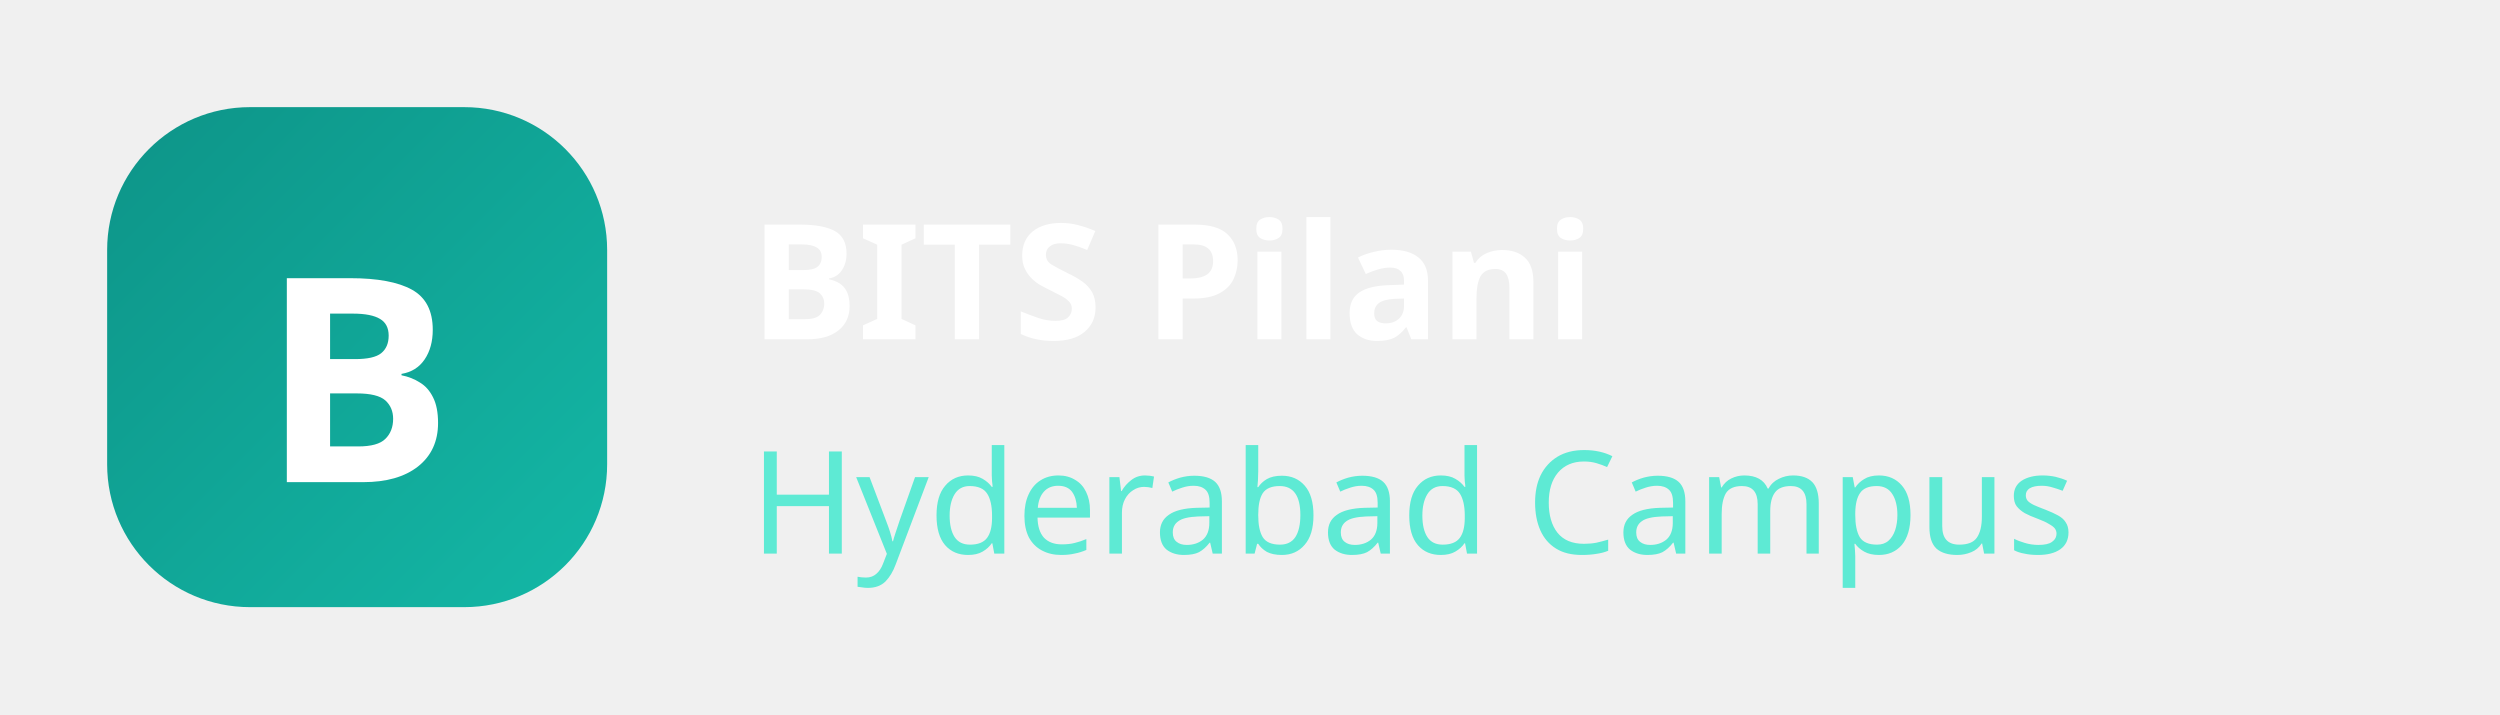
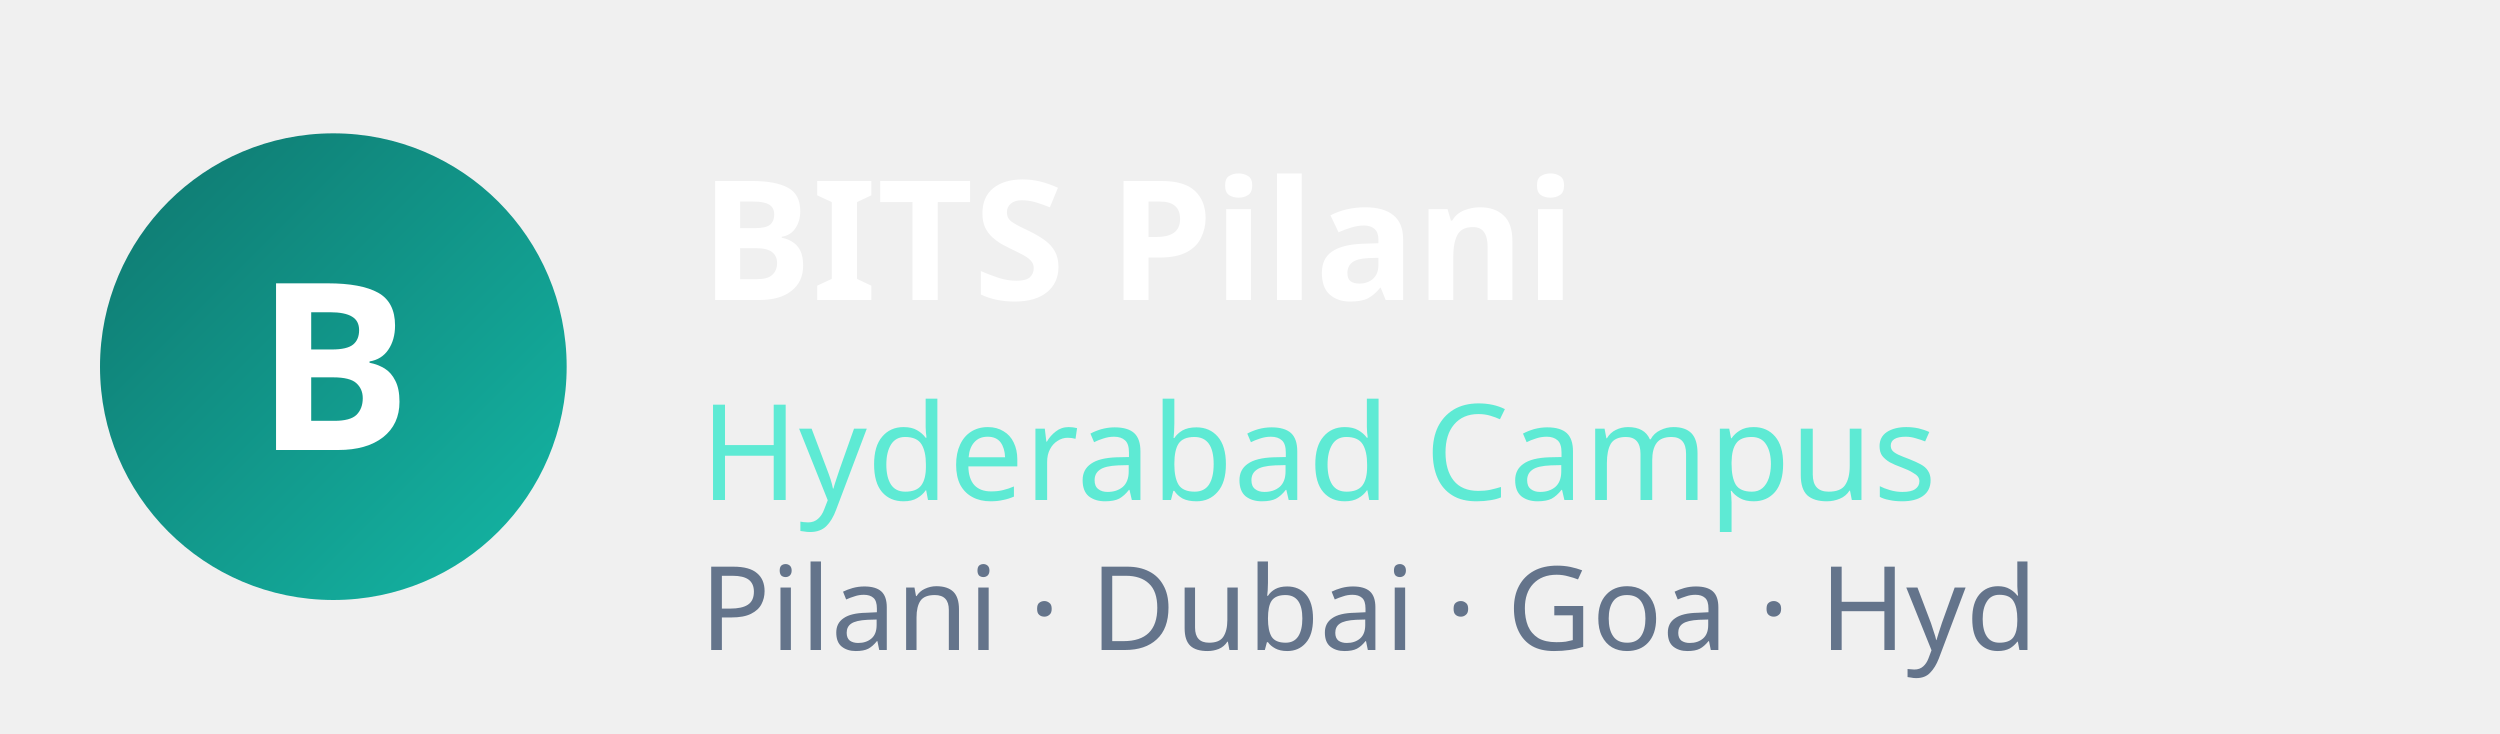
- <svg xmlns="http://www.w3.org/2000/svg" width="140" height="40" viewBox="0 0 140 40">
+ <svg xmlns="http://www.w3.org/2000/svg" width="150" height="44" viewBox="0 0 150 44">
  <defs>
-     <linearGradient id="bp" x1="0%" y1="0%" x2="100%" y2="100%">
-       <stop offset="0%" style="stop-color:#0d9488" />
+     <linearGradient id="bh" x1="0%" y1="0%" x2="100%" y2="100%">
+       <stop offset="0%" style="stop-color:#0f766e" />
      <stop offset="100%" style="stop-color:#14b8a6" />
    </linearGradient>
  </defs>
-   <rect x="6" y="6" width="28" height="28" rx="8" fill="url(#bp)" />
-   <text x="20" y="27" text-anchor="middle" fill="white" font-size="16" font-family="sans-serif" font-weight="bold">B</text>
-   <text x="42" y="19" fill="white" font-size="9" font-family="sans-serif" font-weight="bold">BITS Pilani</text>
-   <text x="42" y="31" fill="#5eead4" font-size="8" font-family="sans-serif">Hyderabad Campus</text>
+   <circle cx="20" cy="22" r="14" fill="url(#bh)" />
+   <text x="20" y="27" text-anchor="middle" fill="white" font-size="14" font-family="sans-serif" font-weight="bold">B</text>
+   <text x="42" y="18" fill="white" font-size="10" font-family="sans-serif" font-weight="bold">BITS Pilani</text>
+   <text x="42" y="30" fill="#5eead4" font-size="8" font-family="sans-serif">Hyderabad Campus</text>
+   <text x="42" y="39" fill="#64748b" font-size="7" font-family="sans-serif">Pilani · Dubai · Goa · Hyd</text>
</svg>
